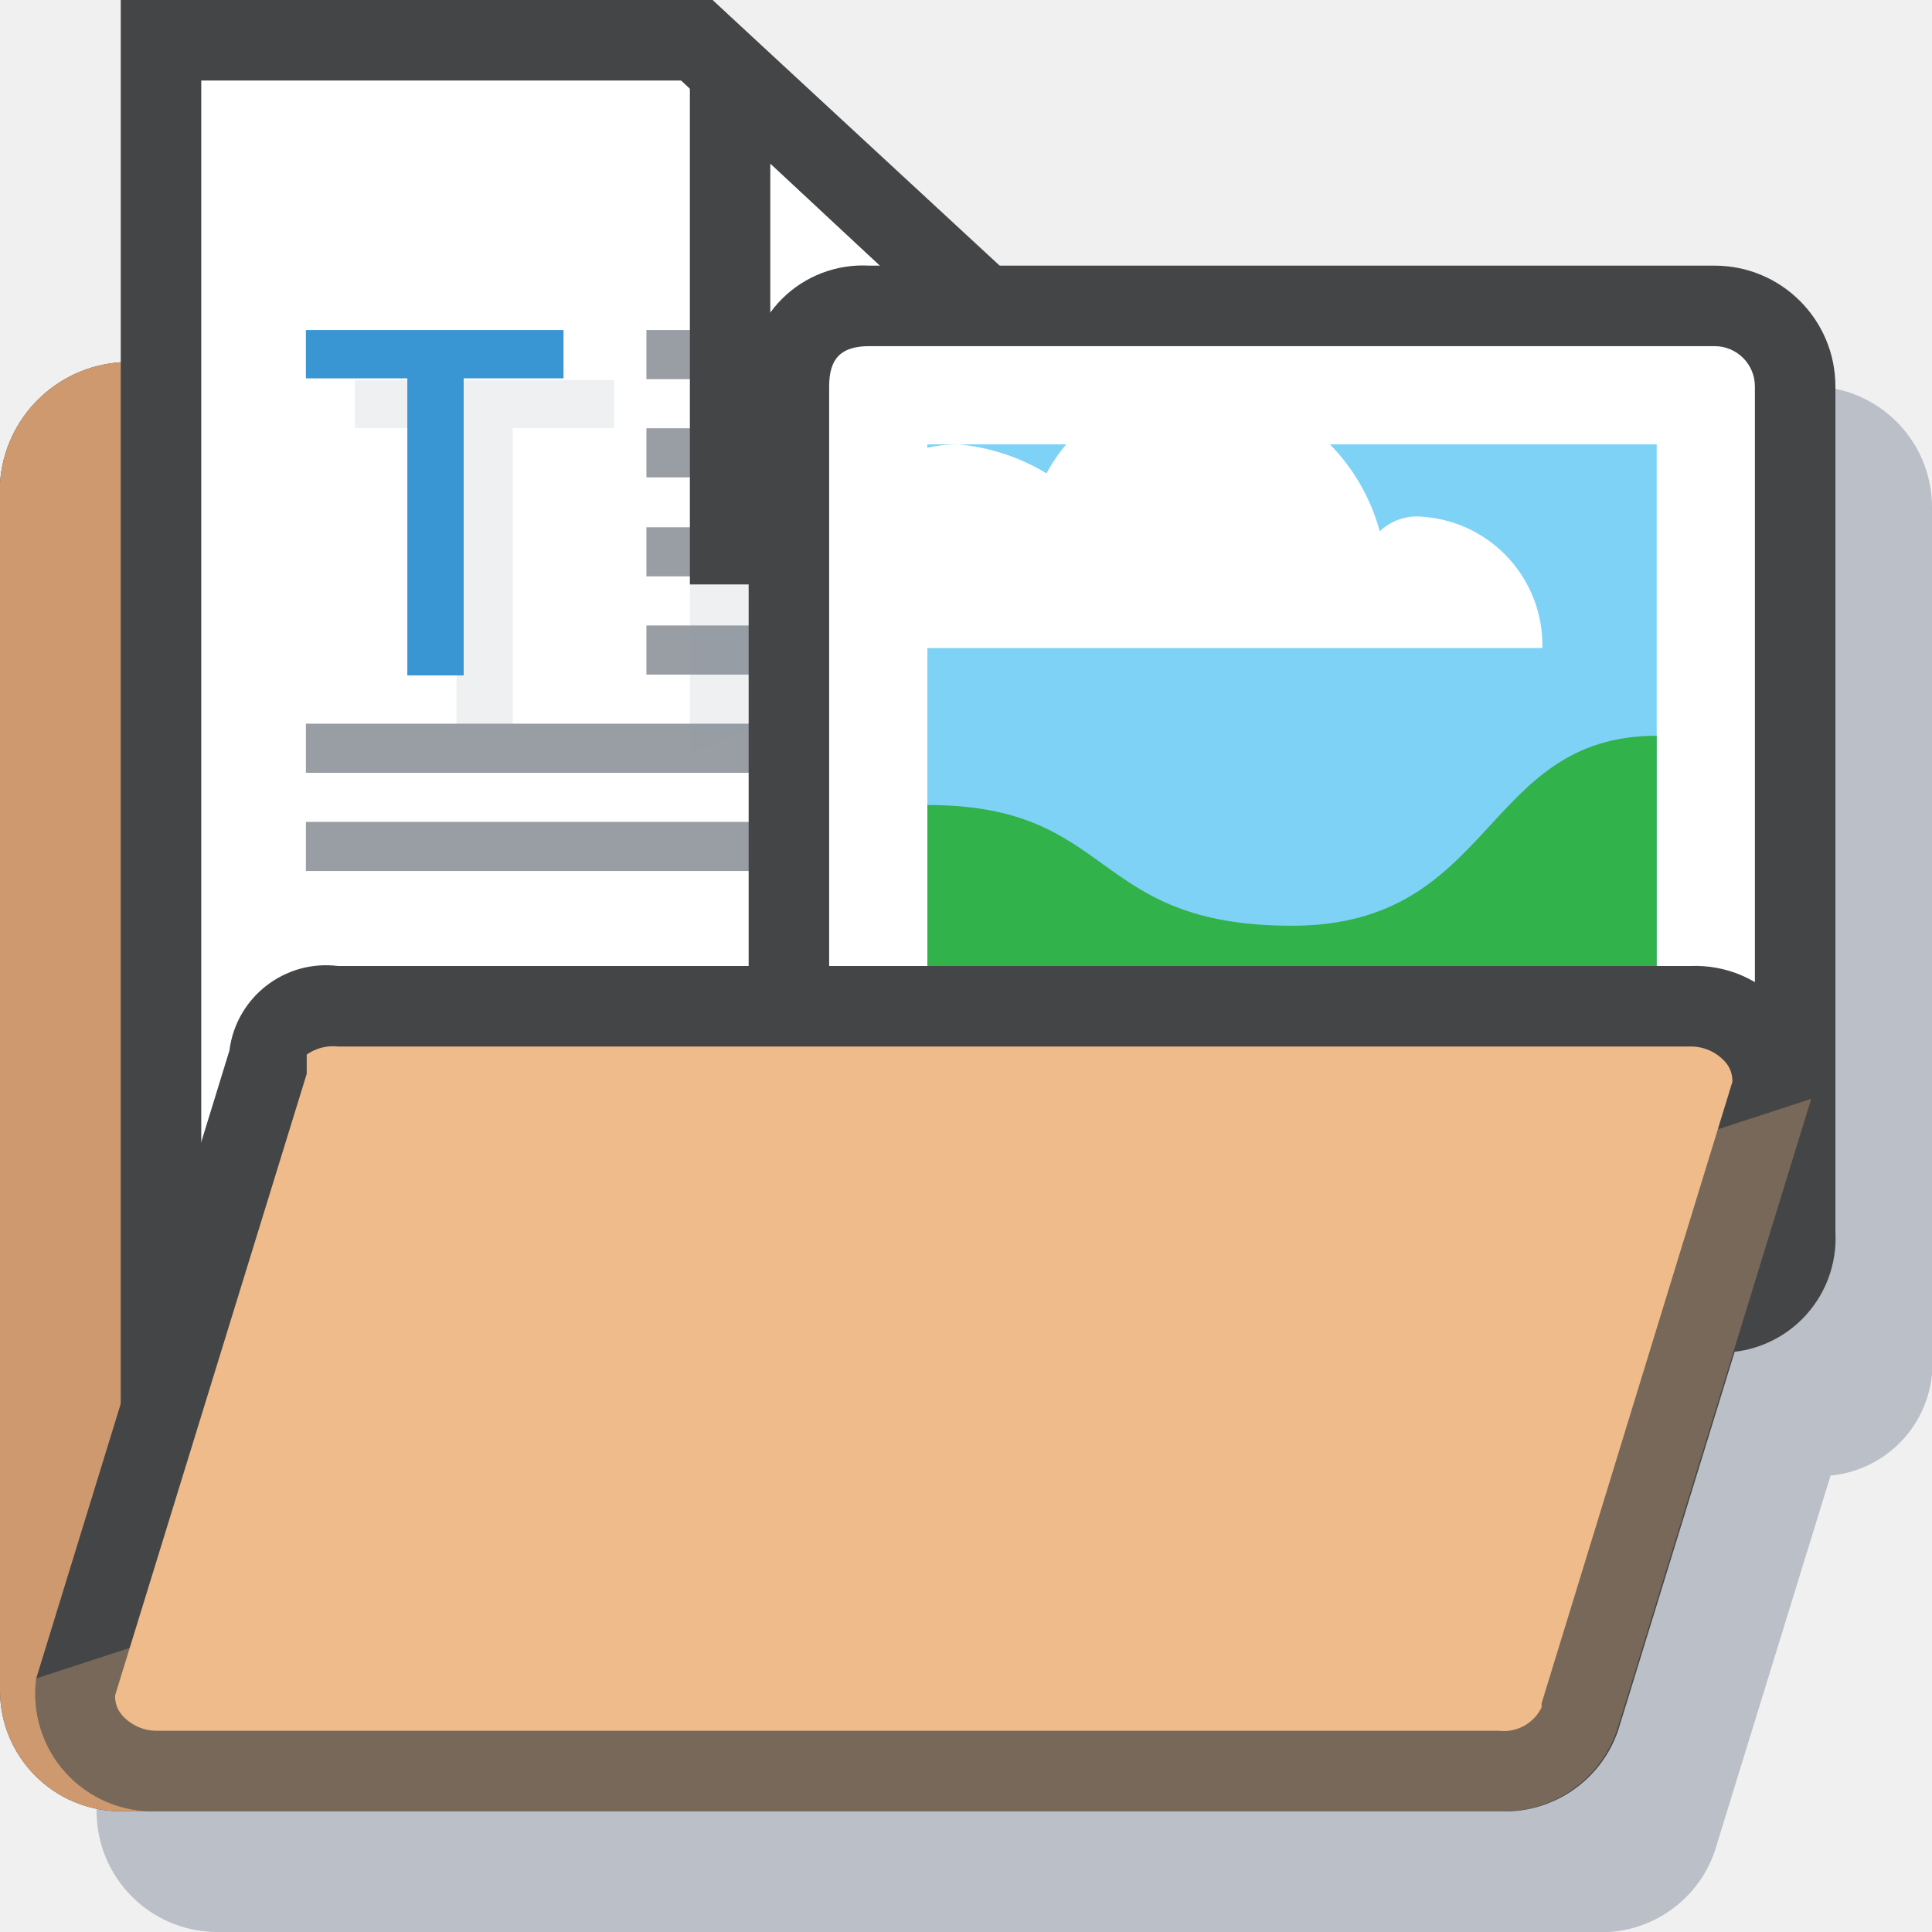
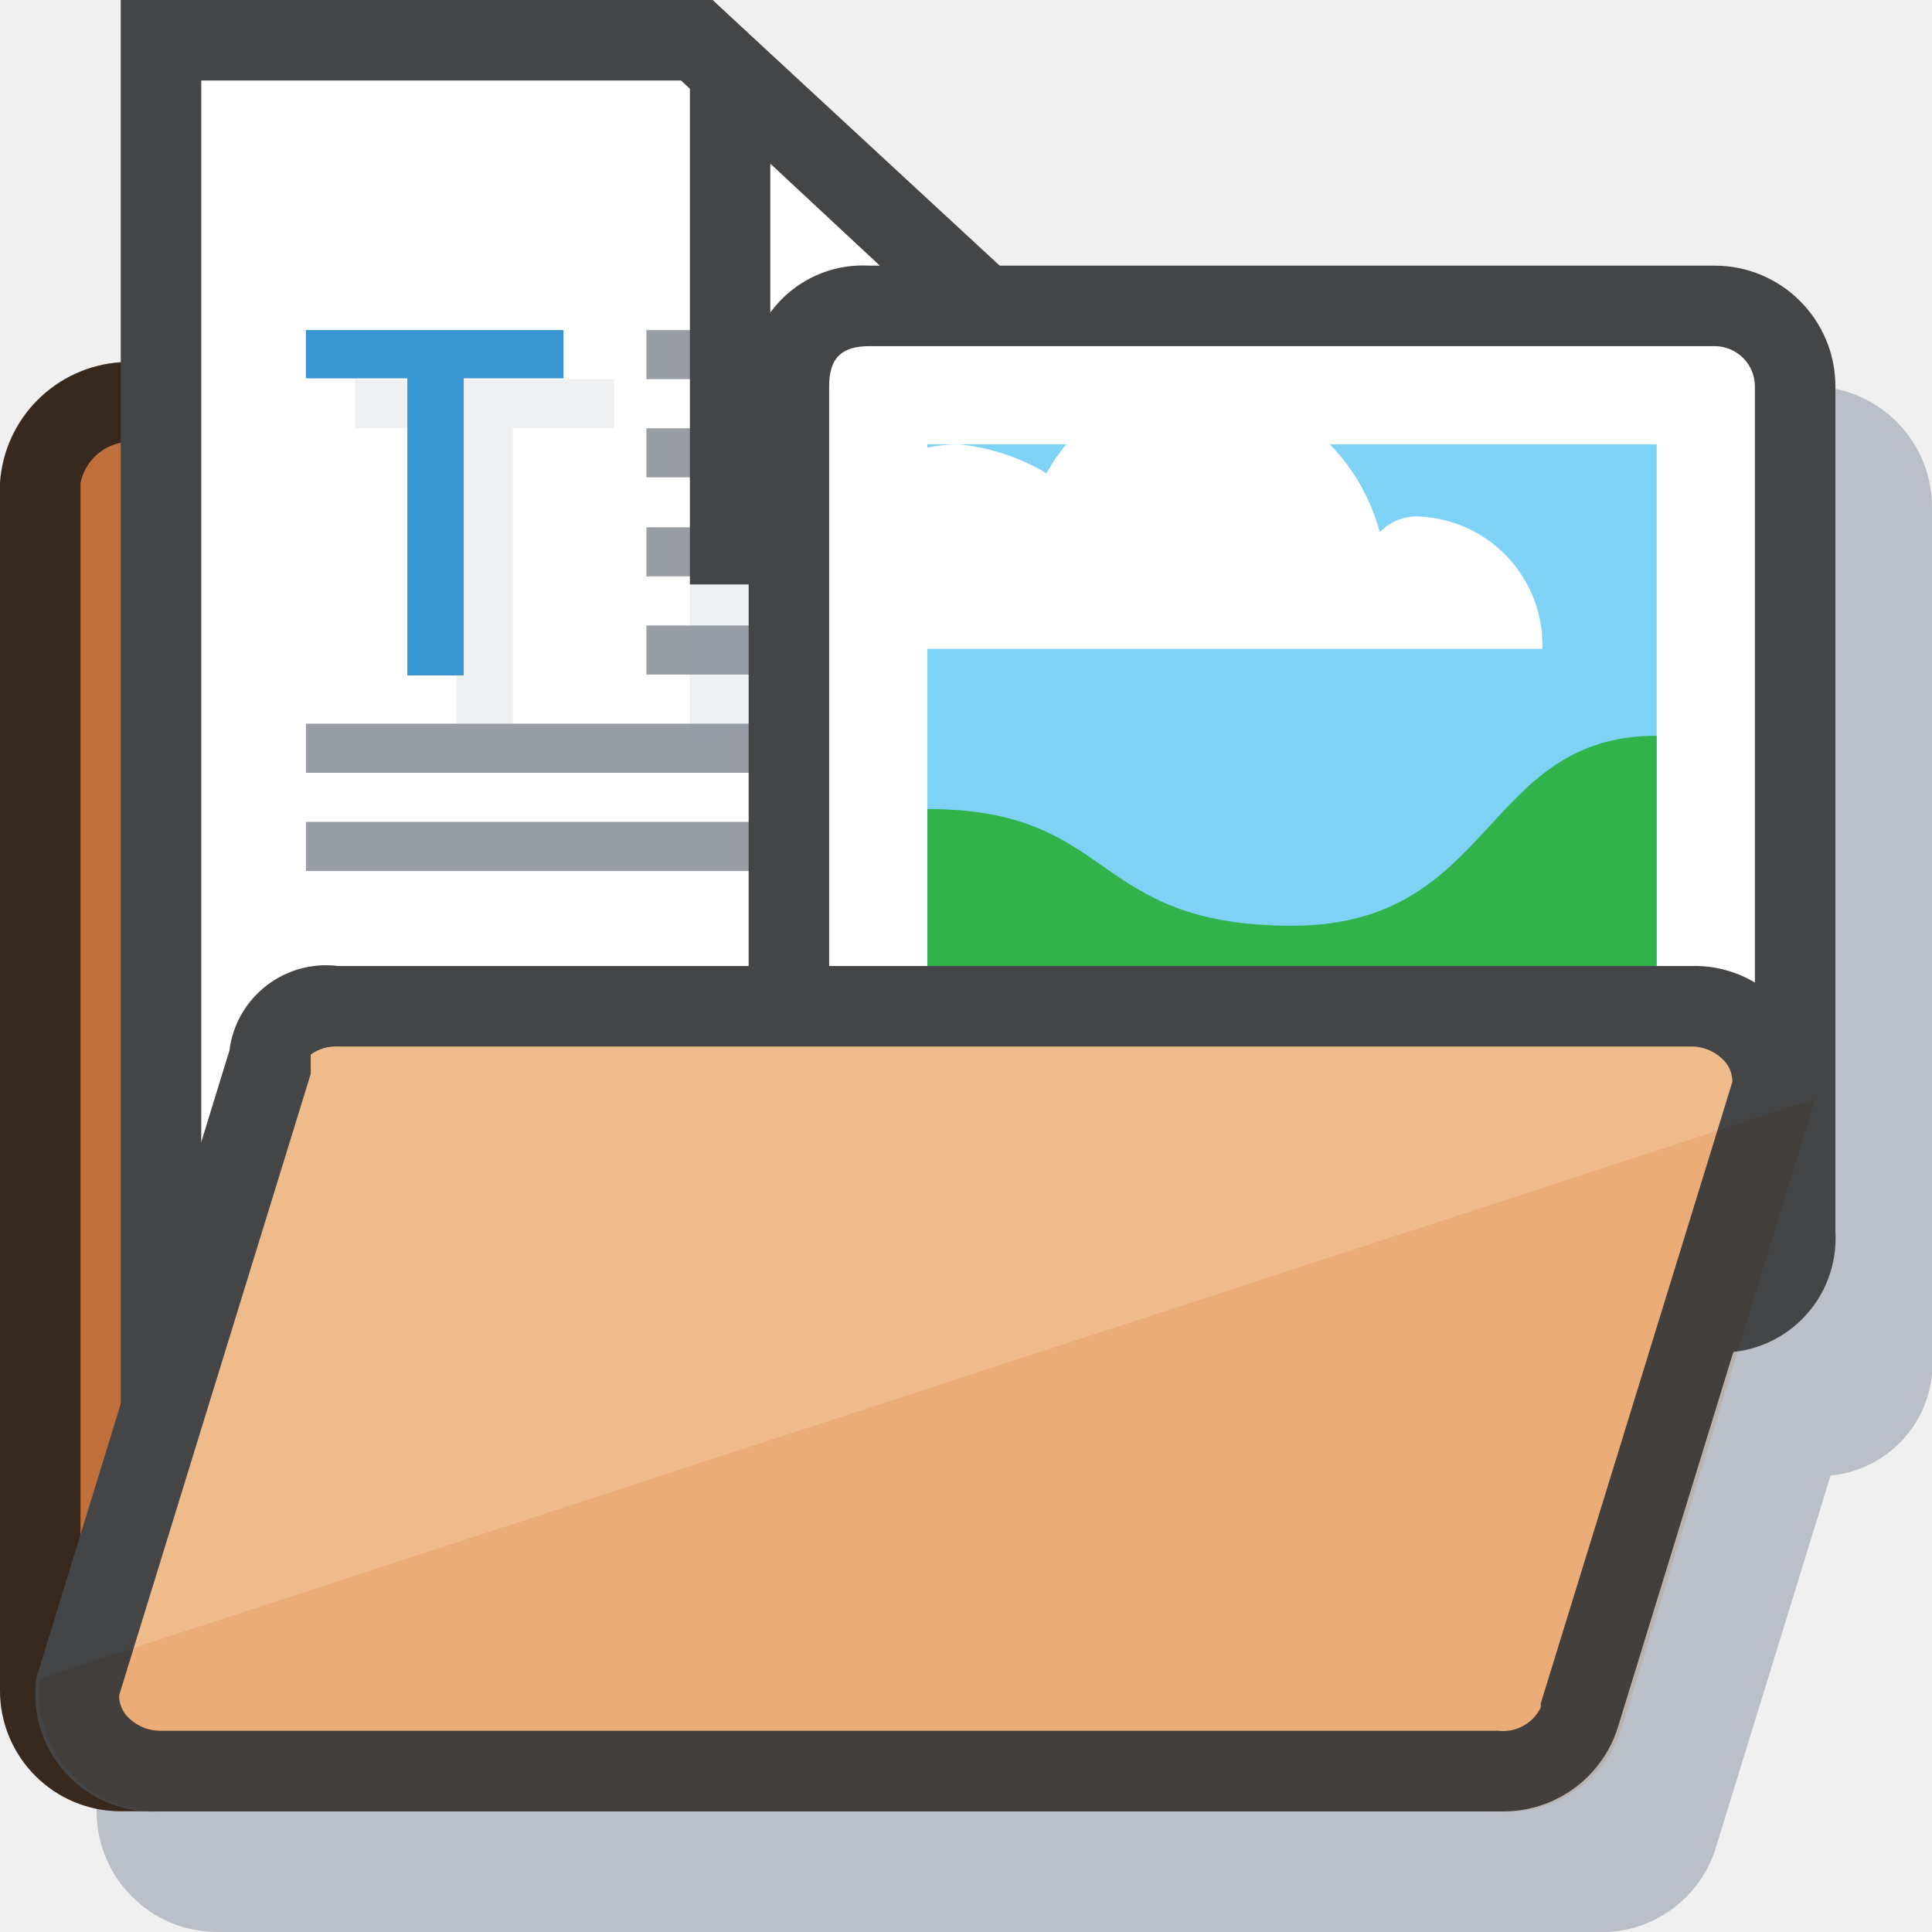
<svg xmlns="http://www.w3.org/2000/svg" viewBox="0 0 24 24">
  <defs>
+     <style>.cls-1{fill:none;}.cls-13,.cls-2{isolation:isolate;}.cls-3{clip-path:url(#clip-path);}.cls-4{fill:#69768b;opacity:0.4;}.cls-17,.cls-4,.cls-7{mix-blend-mode:multiply;}.cls-5{fill:#efbb8a;}.cls-6{fill:#444546;}.cls-7{fill:#ce996e;}.cls-8{fill:#fff;}.cls-9{opacity:0.15;}.cls-10,.cls-13{fill:#8a9ca4;}.cls-11{fill:#3996d2;}.cls-12{fill:#999ea4;}.cls-13{opacity:0.15;}.cls-14{clip-path:url(#clip-path-2);}.cls-15{fill:#7dd2f6;}.cls-16{fill:#31b24a;}.cls-17{opacity:0.3;}</style>
    <clipPath id="clip-path">
-       <rect id="SVGID" width="24" height="24" fill="none" />
+       <rect id="SVGID" class="cls-1" width="24" height="24" />
    </clipPath>
    <clipPath id="clip-path-2">
-       <rect id="SVGID-2" data-name="SVGID" x="11.52" y="5.52" width="9.06" height="9.06" fill="none" />
+       <rect id="SVGID-2" data-name="SVGID" class="cls-1" x="11.52" y="5.52" width="9.06" height="9.06" />
    </clipPath>
  </defs>
-   <g style="isolation:isolate">
-     <g id="Layer_1" data-name="Layer 1">
-       <g clip-path="url(#clip-path)">
-         <path d="M22.5,4.8H13.59L10.05,1.5H2.7V5A1.61,1.61,0,0,0,1.2,6.5v16A1.5,1.5,0,0,0,2.7,24H19.8a1.49,1.49,0,0,0,1.5-1l1.44-4.67A1.4,1.4,0,0,0,24,16.8V6.3A1.5,1.5,0,0,0,22.5,4.8Z" fill="#69768b" opacity="0.4" />
-         <g id="_Group_" data-name="&lt;Group&gt;">
-           <path d="M1.5,22a1,1,0,0,1-1-1V6a1.12,1.12,0,0,1,1-1H6.15A1.15,1.15,0,0,1,7.3,6V9a1.33,1.33,0,0,0,1.25,1.4h10a1,1,0,0,1,1,1V21a1,1,0,0,1-1,1Z" fill="#efbb8a" />
-           <path d="M6.15,5.5A.67.67,0,0,1,6.8,6V9a1.83,1.83,0,0,0,1.75,1.9H18.6a.5.5,0,0,1,.5.5V21a.5.5,0,0,1-.5.5H1.5A.5.5,0,0,1,1,21V6a.65.65,0,0,1,.5-.5H6.15m0-1H1.5A1.61,1.61,0,0,0,0,6V21a1.5,1.5,0,0,0,1.5,1.5H18.6A1.5,1.5,0,0,0,20.1,21V11.4a1.5,1.5,0,0,0-1.5-1.5H8.55A.84.84,0,0,1,7.8,9V6A1.64,1.64,0,0,0,6.15,4.5Z" fill="#444546" />
-           <path d="M6.15,4.5H1.5A1.61,1.61,0,0,0,0,6V21a1.5,1.5,0,0,0,1.5,1.5H18.6A1.5,1.5,0,0,0,20.1,21V11.4a1.5,1.5,0,0,0-1.5-1.5h-10A.84.84,0,0,1,7.8,9V6A1.64,1.64,0,0,0,6.15,4.5Z" fill="#ce996e" />
-         </g>
-         <g id="_Group_2" data-name="&lt;Group&gt;">
-           <g id="_Group_3" data-name="&lt;Group&gt;">
-             <polygon points="2.25 18.75 2.25 0.75 8.55 0.75 14.7 6.45 14.7 18.75 2.25 18.75" fill="#fff" />
-             <path d="M8.46,1l6,5.59V18.5H2.5V1h6m.39-1H1.5V19.5h14V6.15L8.85,0Z" fill="#444546" />
-             <g id="_Group_4" data-name="&lt;Group&gt;">
-               <g id="_Group_5" data-name="&lt;Group&gt;">
-                 <g id="_Group_6" data-name="&lt;Group&gt;">
-                   <g id="_Group_7" data-name="&lt;Group&gt;" opacity="0.15">
-                     <path id="_Compound_Path_" data-name="&lt;Compound Path&gt;" d="M6.37,9h-.7V5.32H4.41v-.6H7.63v.6H6.37Z" fill="#8a9ca4" />
+   <g class="cls-2">
+     <g id="Layer_2" data-name="Layer 2">
+       <g id="Layer_1-2" data-name="Layer 1">
+         <g class="cls-3">
+           <path class="cls-4" d="M22.5,4.8H13.59L10.05,1.5H2.7V5A1.61,1.61,0,0,0,1.2,6.5v16A1.5,1.5,0,0,0,2.7,24H19.8A1.49,1.49,0,0,0,21.3,23l1.44-4.67A1.4,1.4,0,0,0,24,16.8V6.3A1.5,1.5,0,0,0,22.5,4.8Z" />
+           <g id="_Group_" data-name="&lt;Group&gt;">
+             <path class="cls-5" d="M1.5,22a1,1,0,0,1-1-1V6a1.11,1.11,0,0,1,1-1H6.15A1.16,1.16,0,0,1,7.3,6V9a1.33,1.33,0,0,0,1.25,1.4H18.6a1,1,0,0,1,1,1V21a1,1,0,0,1-1,1Z" />
+             <path class="cls-6" d="M6.15,5.5A.66.66,0,0,1,6.8,6V9a1.83,1.83,0,0,0,1.75,1.9H18.6a.5.5,0,0,1,.5.5V21a.5.5,0,0,1-.5.5H1.5A.5.5,0,0,1,1,21V6a.64.64,0,0,1,.5-.5H6.15m0-1H1.5A1.61,1.61,0,0,0,0,6V21a1.5,1.5,0,0,0,1.5,1.5H18.6A1.5,1.5,0,0,0,20.1,21V11.4a1.5,1.5,0,0,0-1.5-1.5h-10A.84.84,0,0,1,7.8,9V6A1.64,1.64,0,0,0,6.15,4.5Z" />
+             <path class="cls-7" d="M6.15,4.5H1.5A1.61,1.61,0,0,0,0,6V21a1.5,1.5,0,0,0,1.5,1.5H18.6A1.5,1.5,0,0,0,20.1,21V11.4a1.5,1.5,0,0,0-1.5-1.5h-10A.84.84,0,0,1,7.8,9V6A1.64,1.64,0,0,0,6.15,4.5Z" />
+           </g>
+           <g id="_Group_2" data-name="&lt;Group&gt;">
+             <g id="_Group_3" data-name="&lt;Group&gt;">
+               <polygon class="cls-8" points="2.25 18.75 2.25 0.75 8.55 0.75 14.7 6.45 14.7 18.75 2.25 18.75" />
+               <path class="cls-6" d="M8.46,1l6,5.59V18.5H2.5V1h6m.39-1H1.5V19.5h14V6.15L8.85,0Z" />
+               <g id="_Group_4" data-name="&lt;Group&gt;">
+                 <g id="_Group_5" data-name="&lt;Group&gt;">
+                   <g id="_Group_6" data-name="&lt;Group&gt;">
+                     <g id="_Group_7" data-name="&lt;Group&gt;" class="cls-9">
+                       <path id="_Compound_Path_" data-name="&lt;Compound Path&gt;" class="cls-10" d="M6.37,9h-.7V5.32H4.41V4.71H7.63v.61H6.37Z" />
+                     </g>
+                     <g id="_Group_8" data-name="&lt;Group&gt;">
+                       <path id="_Compound_Path_2" data-name="&lt;Compound Path&gt;" class="cls-11" d="M5.76,8.39h-.7V4.7H3.8V4.1H7v.6H5.76Z" />
+                     </g>
+                     <rect id="_Rectangle_" data-name="&lt;Rectangle&gt;" class="cls-12" x="8.03" y="4.1" width="5.33" height="0.61" />
+                     <rect id="_Rectangle_2" data-name="&lt;Rectangle&gt;" class="cls-12" x="8.03" y="5.32" width="5.33" height="0.61" />
+                     <rect id="_Rectangle_3" data-name="&lt;Rectangle&gt;" class="cls-12" x="8.03" y="6.55" width="5.33" height="0.61" />
+                     <rect id="_Rectangle_4" data-name="&lt;Rectangle&gt;" class="cls-12" x="8.03" y="7.77" width="5.33" height="0.61" />
+                     <rect id="_Rectangle_5" data-name="&lt;Rectangle&gt;" class="cls-12" x="3.8" y="8.99" width="9.56" height="0.61" />
+                     <rect id="_Rectangle_6" data-name="&lt;Rectangle&gt;" class="cls-12" x="3.8" y="10.21" width="6.33" height="0.61" />
                  </g>
-                   <g id="_Group_8" data-name="&lt;Group&gt;">
-                     <path id="_Compound_Path_2" data-name="&lt;Compound Path&gt;" d="M5.76,8.39h-.7V4.7H3.8V4.1H7v.6H5.76Z" fill="#3996d2" />
-                   </g>
-                   <rect id="_Rectangle_" data-name="&lt;Rectangle&gt;" x="8.03" y="4.1" width="5.33" height="0.61" fill="#999ea4" />
-                   <rect id="_Rectangle_2" data-name="&lt;Rectangle&gt;" x="8.03" y="5.32" width="5.33" height="0.61" fill="#999ea4" />
-                   <rect id="_Rectangle_3" data-name="&lt;Rectangle&gt;" x="8.03" y="6.55" width="5.33" height="0.61" fill="#999ea4" />
-                   <rect id="_Rectangle_4" data-name="&lt;Rectangle&gt;" x="8.03" y="7.77" width="5.33" height="0.61" fill="#999ea4" />
-                   <rect id="_Rectangle_5" data-name="&lt;Rectangle&gt;" x="3.8" y="8.99" width="9.56" height="0.61" fill="#999ea4" />
-                   <rect id="_Rectangle_6" data-name="&lt;Rectangle&gt;" x="3.8" y="10.21" width="6.33" height="0.61" fill="#999ea4" />
                </g>
              </g>
            </g>
+             <polygon id="_Path_" data-name="&lt;Path&gt;" class="cls-13" points="8.57 7.26 8.57 9.36 13.8 7.26 8.57 7.26" />
+             <path class="cls-6" d="M9.57,2l4.54,4.22H9.57V2M8.85,0H8.57V7.26h6.88V6.15L8.85,0Z" />
+             <polyline class="cls-8" points="9.57 2.04 14.11 6.26 9.57 6.26 9.57 2.04" />
          </g>
-           <polygon id="_Path_" data-name="&lt;Path&gt;" points="8.57 7.26 8.57 9.36 13.8 7.26 8.57 7.26" fill="#8a9ca4" opacity="0.15" style="isolation:isolate" />
-           <path d="M9.57,2l4.54,4.23H9.57V2M8.85,0H8.57V7.26h6.88V6.15L8.85,0Z" fill="#444546" />
-           <polyline points="9.57 2.04 14.11 6.26 9.57 6.26 9.57 2.04" fill="#fff" />
-         </g>
-         <rect id="SVGID-3" data-name="SVGID" x="9" y="3" width="15" height="15" fill="none" />
-         <rect id="SVGID-4" data-name="SVGID" x="9" y="3" width="15" height="15" fill="none" />
-         <g id="_Group_9" data-name="&lt;Group&gt;">
-           <path d="M10.8,16.3a.92.92,0,0,1-1-1V4.8a.92.92,0,0,1,1-1H21.3a1,1,0,0,1,1,1V15.3a.92.92,0,0,1-1,1Z" fill="#fff" />
-           <path d="M21.3,4.3a.5.5,0,0,1,.5.5V15.3c0,.35-.15.5-.5.5H10.8c-.35,0-.5-.15-.5-.5V4.8c0-.35.15-.5.5-.5H21.3m0-1H10.8A1.42,1.42,0,0,0,9.3,4.8V15.3a1.42,1.42,0,0,0,1.5,1.5H21.3a1.42,1.42,0,0,0,1.5-1.5V4.8a1.5,1.5,0,0,0-1.5-1.5Z" fill="#444546" />
-         </g>
-         <g clip-path="url(#clip-path-2)">
-           <g id="_Group_10" data-name="&lt;Group&gt;">
-             <g id="_Group_11" data-name="&lt;Group&gt;">
-               <rect x="11.52" y="5.52" width="9.06" height="9.06" fill="#7dd2f6" />
+           <rect id="SVGID-3" data-name="SVGID" class="cls-1" x="9" y="3" width="15" height="15" />
+           <rect id="SVGID-4" data-name="SVGID" class="cls-1" x="9" y="3" width="15" height="15" />
+           <g id="_Group_9" data-name="&lt;Group&gt;">
+             <path class="cls-8" d="M10.8,16.3a.92.92,0,0,1-1-1V4.8a.92.92,0,0,1,1-1H21.3a1,1,0,0,1,1,1V15.3a.92.92,0,0,1-1,1Z" />
+             <path class="cls-6" d="M21.3,4.3a.5.5,0,0,1,.5.5V15.3c0,.35-.15.5-.5.5H10.8c-.35,0-.5-.15-.5-.5V4.8c0-.35.15-.5.5-.5H21.3m0-1H10.8A1.42,1.42,0,0,0,9.3,4.8V15.3a1.42,1.42,0,0,0,1.5,1.5H21.3a1.42,1.42,0,0,0,1.5-1.5V4.8a1.5,1.5,0,0,0-1.5-1.5Z" />
+           </g>
+           <g class="cls-14">
+             <g id="_Group_10" data-name="&lt;Group&gt;">
+               <g id="_Group_11" data-name="&lt;Group&gt;">
+                 <rect class="cls-15" x="11.52" y="5.52" width="9.06" height="9.06" />
+               </g>
+               <path id="_Path_2" data-name="&lt;Path&gt;" class="cls-16" d="M20.58,9.14c-2.17,0-2,2.36-4.53,2.36s-2.17-1.45-4.53-1.45V14.4h9.06Z" />
+               <path id="_Path_3" data-name="&lt;Path&gt;" class="cls-16" d="M11.52,14c2.36,0,1.81-.91,4.53-.91,2.54,0,2.17-.72,4.53-.72v2.17H11.52Z" />
            </g>
-             <path id="_Path_2" data-name="&lt;Path&gt;" d="M20.58,9.14c-2.17,0-2,2.36-4.53,2.36S13.88,10,11.52,10V14.4h9.06Z" fill="#31b24a" />
-             <path id="_Path_3" data-name="&lt;Path&gt;" d="M11.52,14c2.36,0,1.81-.91,4.53-.91,2.54,0,2.17-.73,4.53-.73v2.18H11.52Z" fill="#31b24a" />
+             <path id="_Path_4" data-name="&lt;Path&gt;" class="cls-8" d="M17.68,6.42a.64.64,0,0,0-.54.19A2.47,2.47,0,0,0,15,4.79a2.09,2.09,0,0,0-2,1.09,2.6,2.6,0,0,0-1.09-.36c-1.09,0-1.81.9-1.81,2.17v.37h9.06A1.6,1.6,0,0,0,17.68,6.42Z" />
          </g>
-           <path id="_Path_4" data-name="&lt;Path&gt;" d="M17.68,6.42a.67.67,0,0,0-.54.18A2.47,2.47,0,0,0,15,4.79a2.08,2.08,0,0,0-2,1.09,2.58,2.58,0,0,0-1.09-.36c-1.09,0-1.81.91-1.81,2.17v.36h9.06A1.6,1.6,0,0,0,17.68,6.42Z" fill="#fff" />
-         </g>
-         <g id="_Group_12" data-name="&lt;Group&gt;">
-           <path d="M2,22a1.07,1.07,0,0,1-.81-.37.86.86,0,0,1-.2-.7l2.41-7.81V13c0-.3.38-.55.85-.55H21a1.07,1.07,0,0,1,.81.37.86.86,0,0,1,.2.7L19.62,21.3a1,1,0,0,1-1,.7Z" fill="#efbb8a" />
-           <path d="M21,13a.57.57,0,0,1,.43.19.35.35,0,0,1,.09.25l-2.37,7.72v.05a.52.52,0,0,1-.53.29H1.95a.57.57,0,0,1-.43-.19.35.35,0,0,1-.09-.25l2.38-7.72,0-.14V13.1A.57.57,0,0,1,4.2,13H21m0-1H4.2a1.21,1.21,0,0,0-1.35,1.05l-2.4,7.8a1.46,1.46,0,0,0,1.5,1.65H18.6a1.49,1.49,0,0,0,1.5-1l2.4-7.8A1.46,1.46,0,0,0,21,12Z" fill="#444546" />
-           <g id="_Group_13" data-name="&lt;Group&gt;" opacity="0.3">
-             <path d="M18.6,22.5H1.95a1.46,1.46,0,0,1-1.5-1.65l22.05-7.2-2.4,7.8A1.49,1.49,0,0,1,18.6,22.5Z" fill="#efbb8a" />
+           <g id="_Group_12" data-name="&lt;Group&gt;">
+             <path class="cls-5" d="M2,22a1.07,1.07,0,0,1-.81-.37.84.84,0,0,1-.2-.7l2.41-7.8v-.08c0-.3.38-.55.85-.55H21a1.07,1.07,0,0,1,.81.37.84.84,0,0,1,.2.7L19.62,21.3a1,1,0,0,1-1,.7Z" />
+             <path class="cls-6" d="M21,13a.56.56,0,0,1,.43.19.38.38,0,0,1,.09.25l-2.38,7.72v.05a.52.52,0,0,1-.53.29H2a.56.56,0,0,1-.43-.19.38.38,0,0,1-.09-.25l2.38-7.72,0-.14v-.1A.53.53,0,0,1,4.2,13H21m0-1H4.2a1.21,1.21,0,0,0-1.35,1.05l-2.4,7.8A1.46,1.46,0,0,0,2,22.5H18.6a1.49,1.49,0,0,0,1.5-1.05l2.4-7.8A1.46,1.46,0,0,0,21,12Z" />
+             <g id="_Group_13" data-name="&lt;Group&gt;" class="cls-17">
+               <path class="cls-5" d="M18.6,22.5H2a1.46,1.46,0,0,1-1.5-1.65l22.05-7.2-2.4,7.8A1.49,1.49,0,0,1,18.6,22.5Z" />
+             </g>
          </g>
        </g>
      </g>
    </g>
  </g>
</svg>
